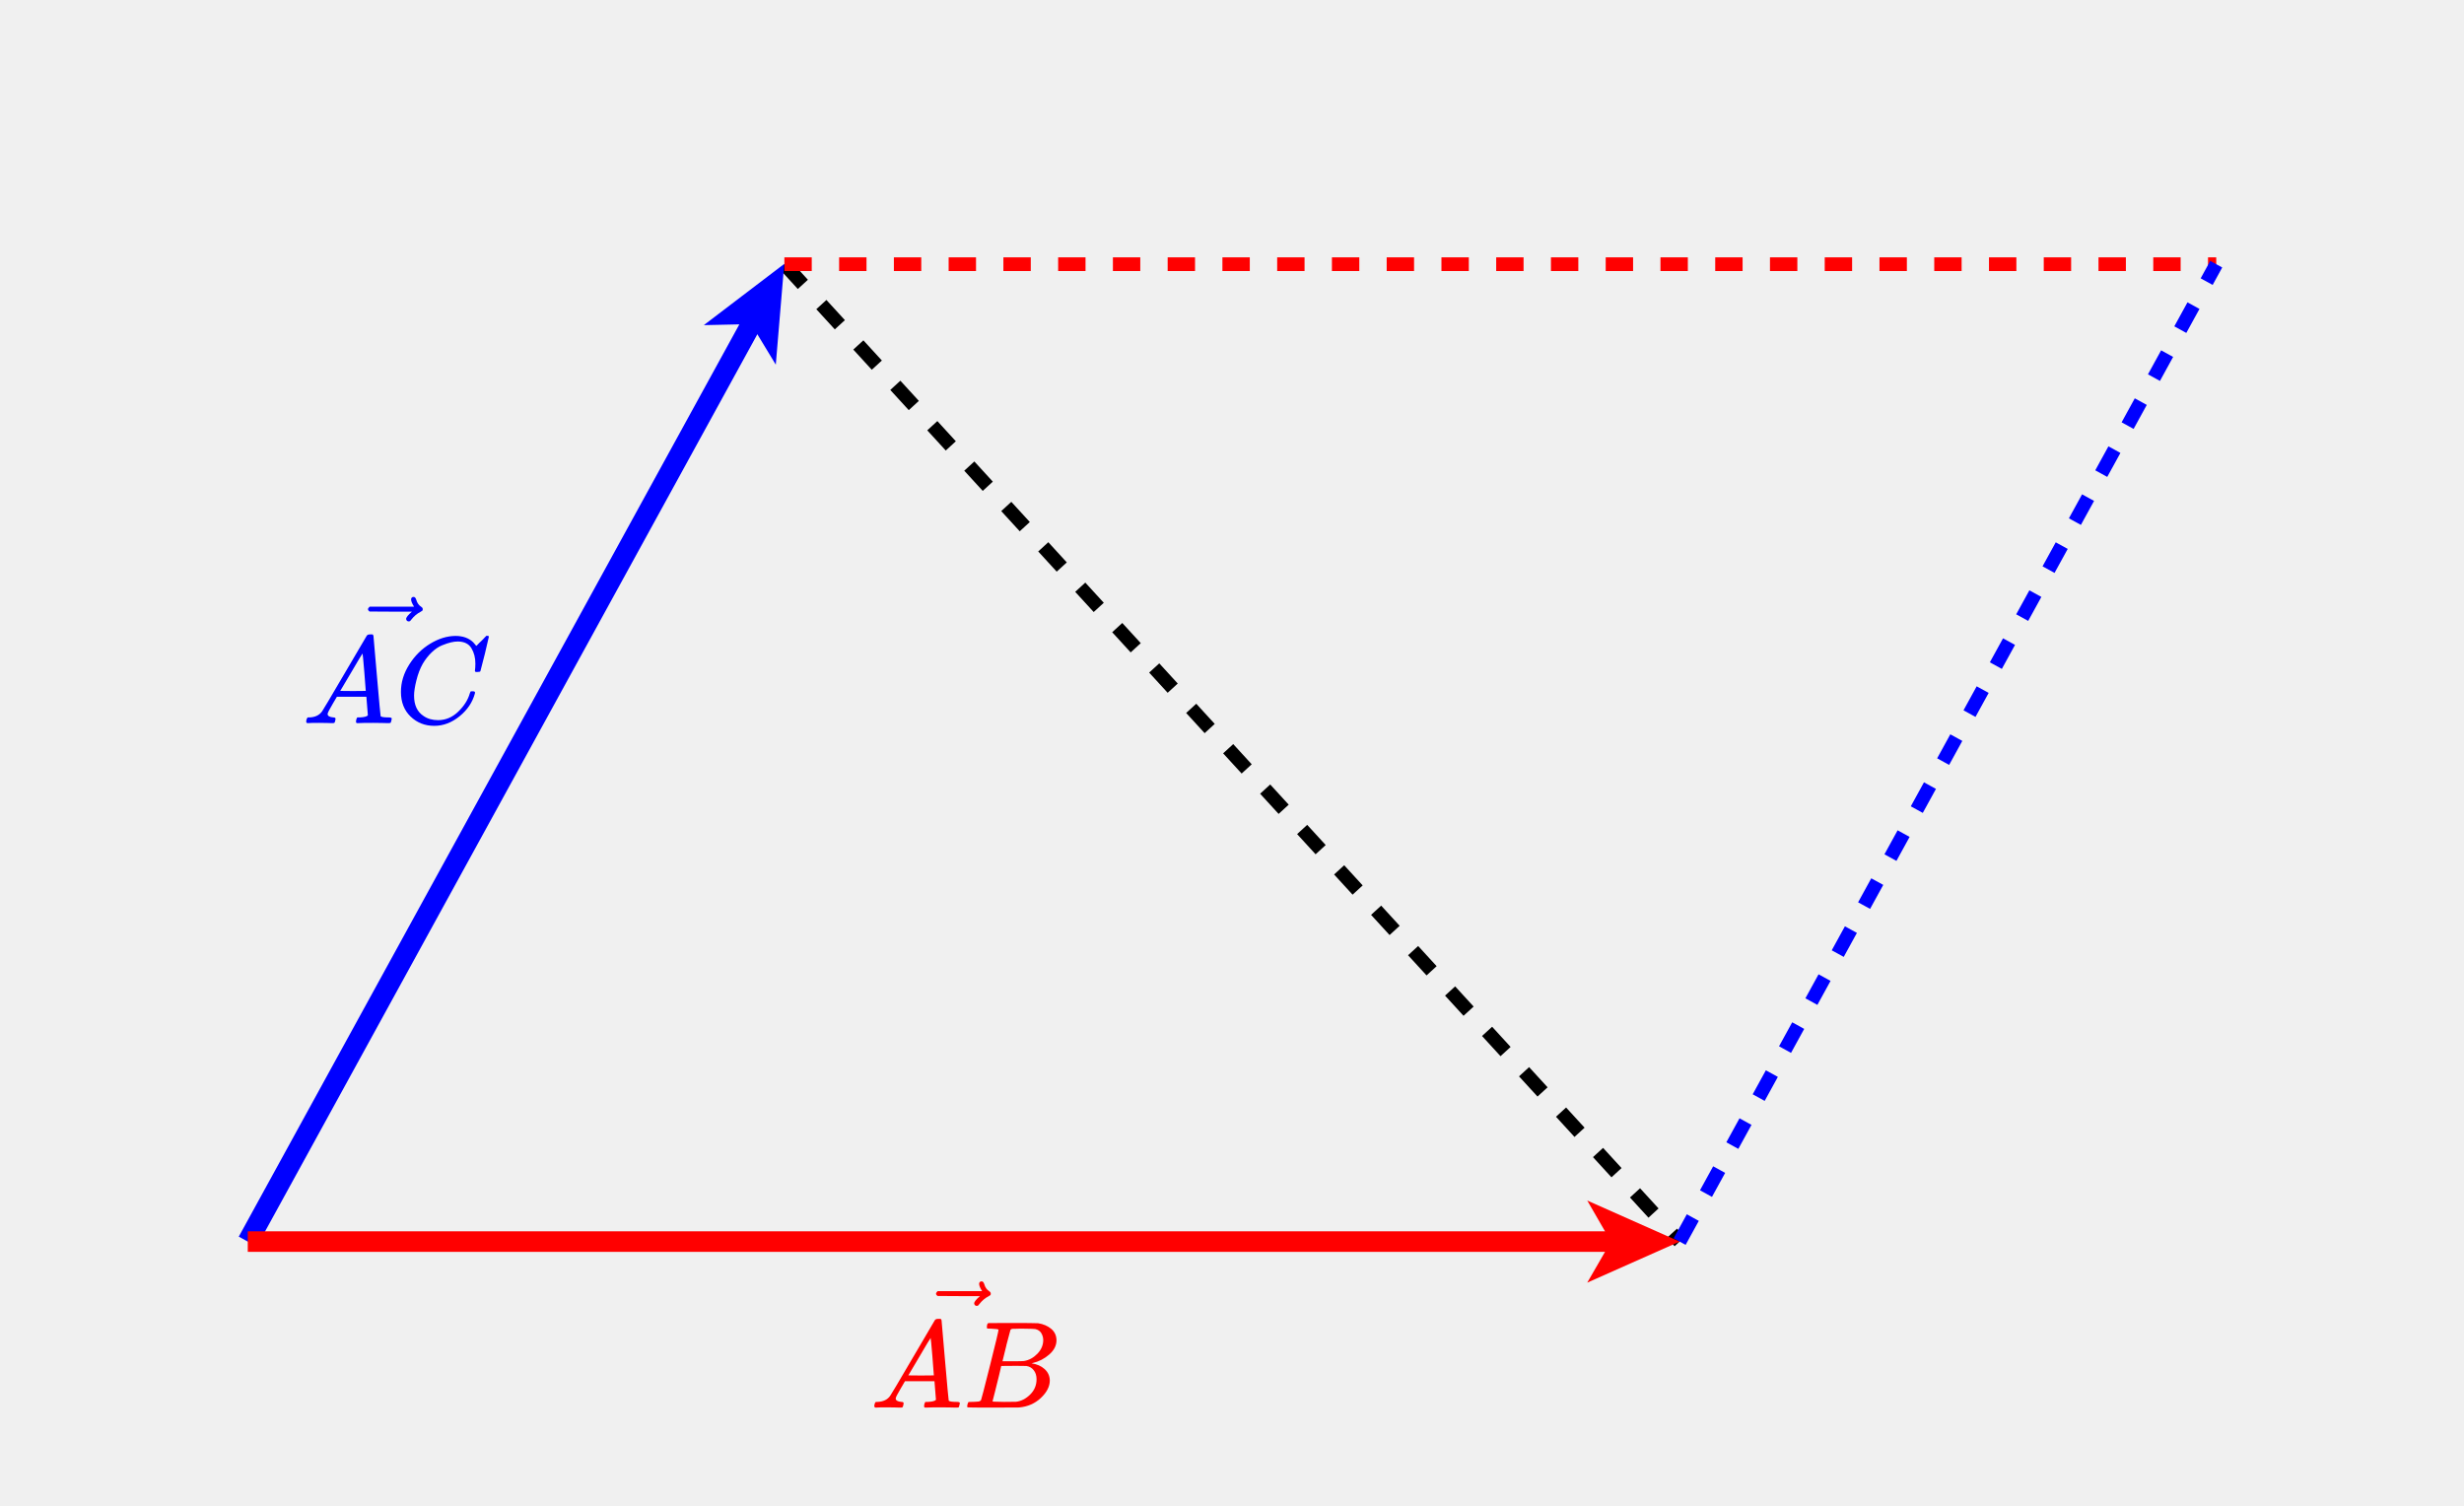
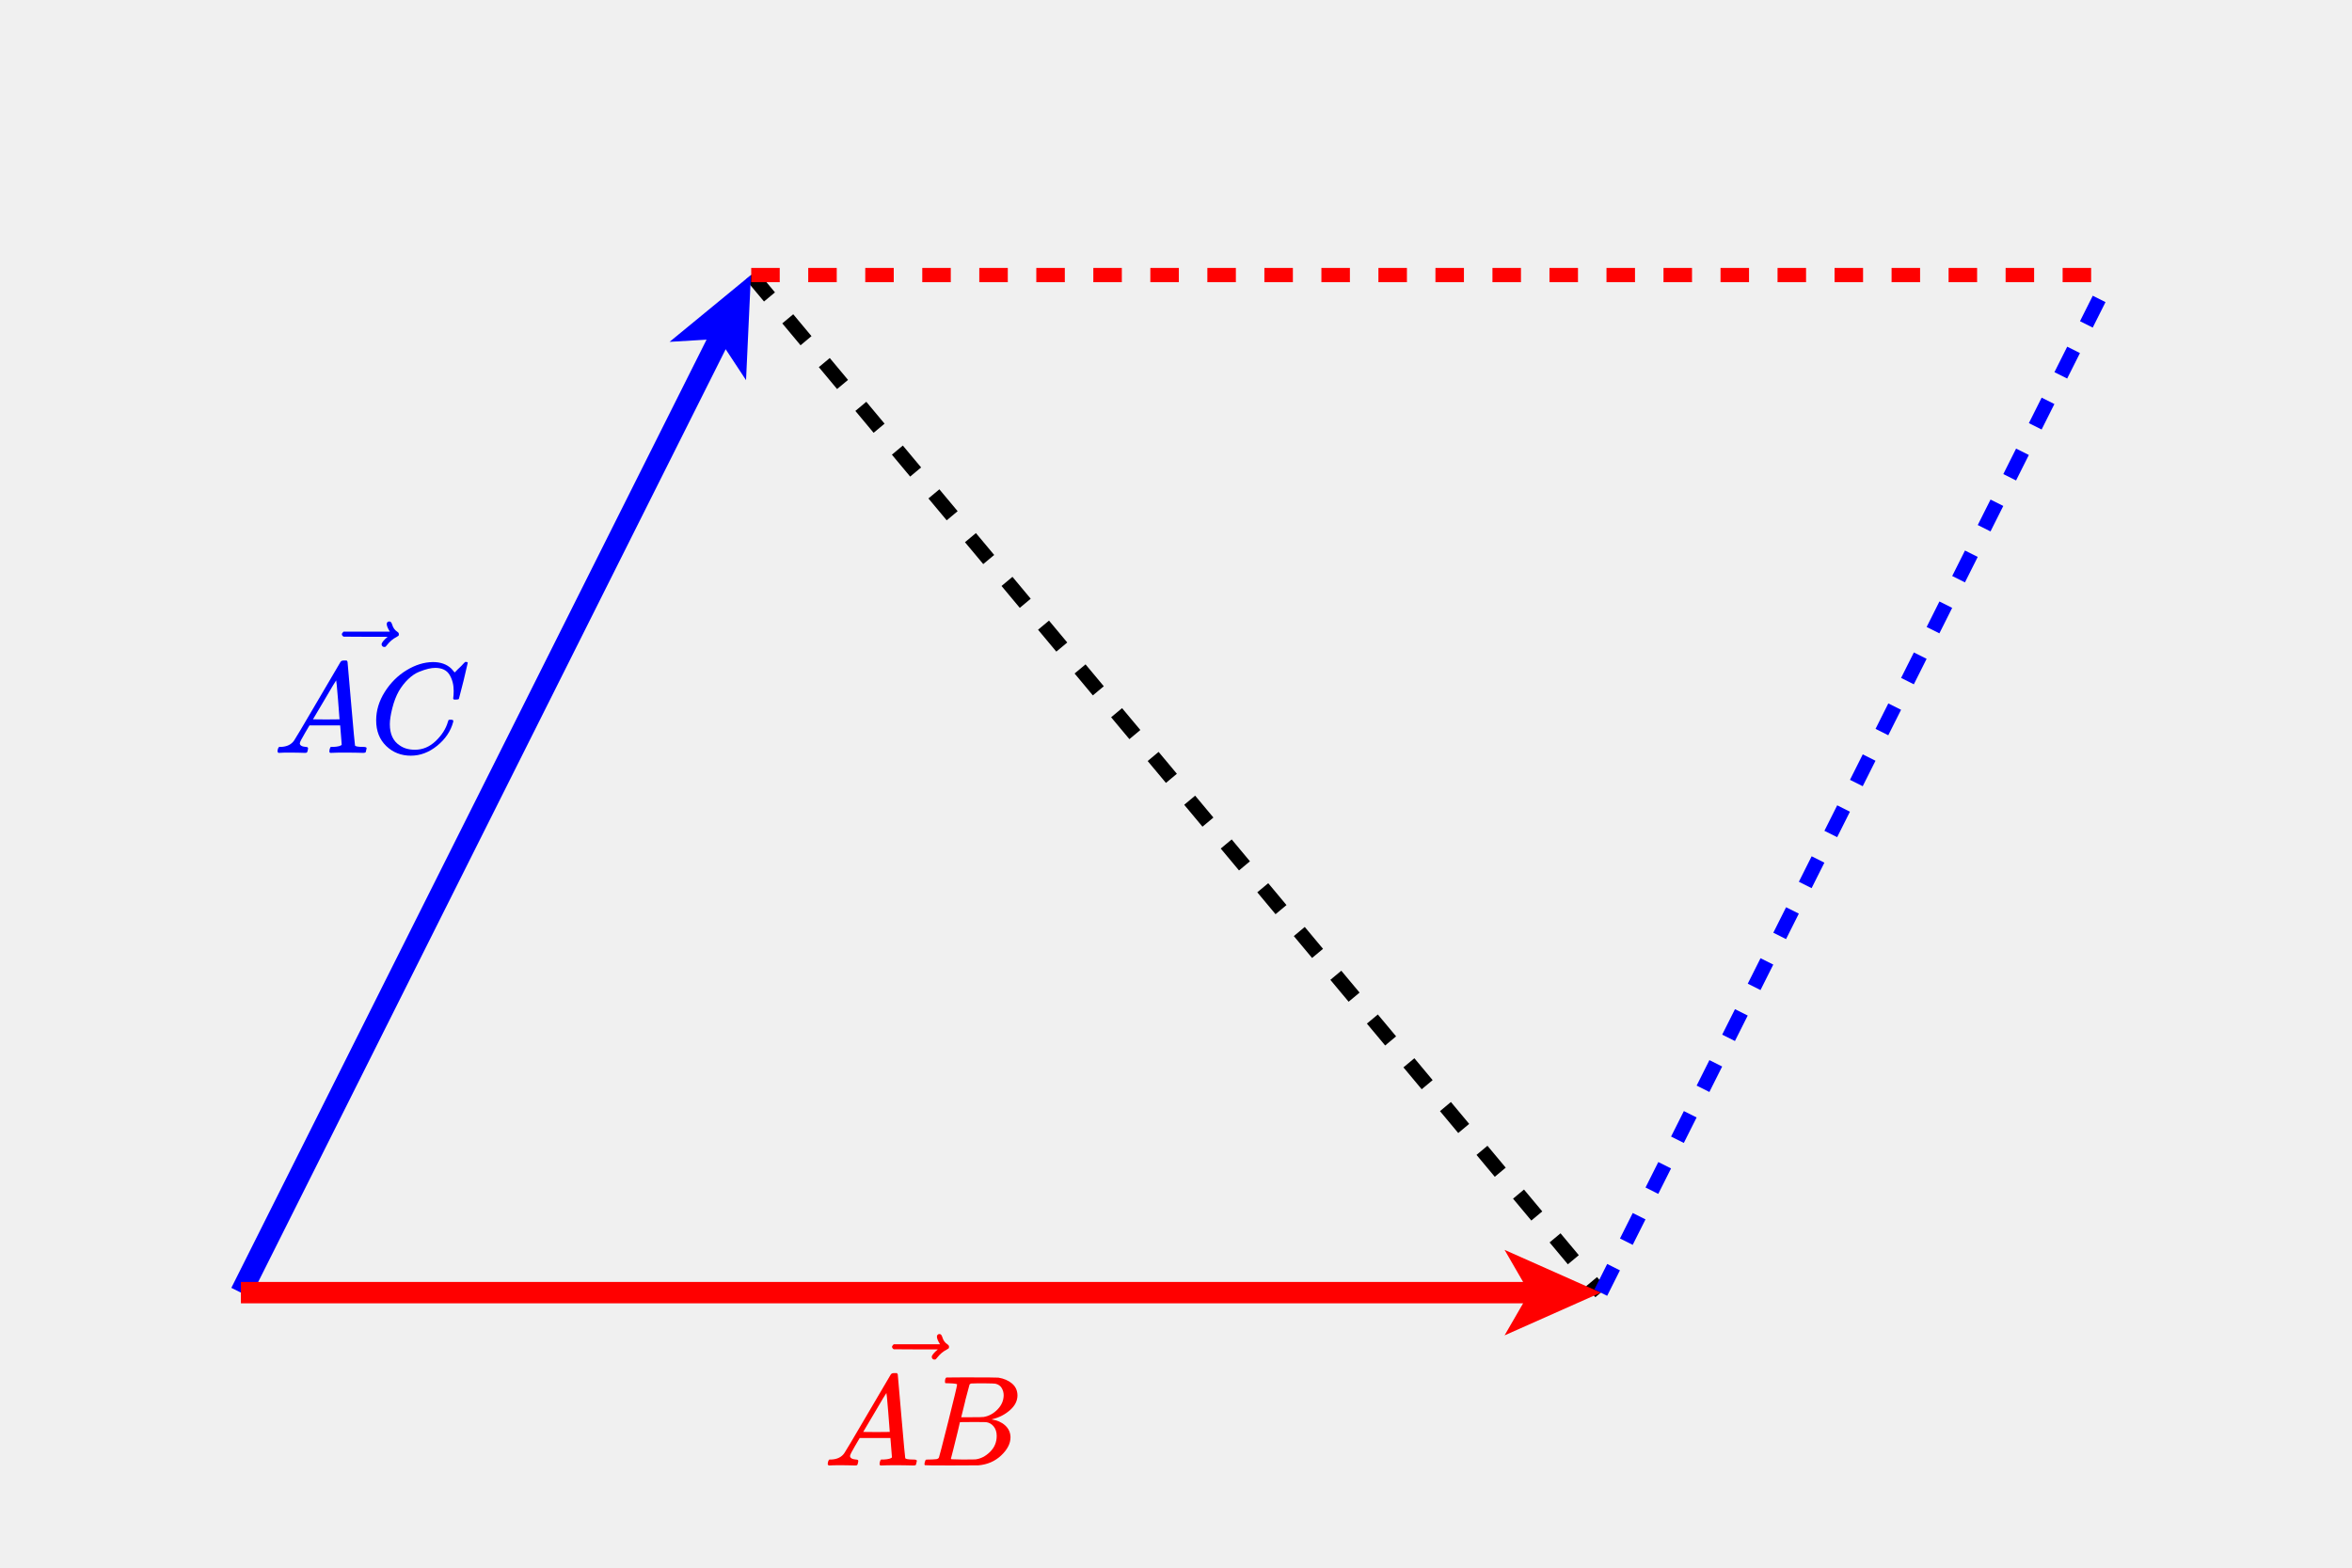
- <svg xmlns="http://www.w3.org/2000/svg" xmlns:xlink="http://www.w3.org/1999/xlink" id="prefigure-triangle-area-figure" viewBox="0 0 360 220">
+ <svg xmlns="http://www.w3.org/2000/svg" xmlns:xlink="http://www.w3.org/1999/xlink" id="prefigure-triangle-area-figure" viewBox="0 0 330 220">
  <defs>
    <clipPath id="prefigure-triangle-area-__clipPath-0">
-       <rect x="10.0" y="10.0" width="340.0" height="200.0" />
+       <rect x="10.0" y="10.0" width="310.0" height="200.0" />
    </clipPath>
    <clipPath id="prefigure-triangle-area-__clipPath-1">
-       <rect x="10.0" y="10.0" width="340.0" height="200.0" />
+       <rect x="10.0" y="10.0" width="310.0" height="200.0" />
    </clipPath>
    <marker id="prefigure-triangle-area-arrow-head-end-3_None_24_60-blue" markerWidth="13.5" markerHeight="12.0" markerUnits="userSpaceOnUse" orient="auto" refX="9.8" refY="6.0">
      <path d="M 13.5 6.0L 0.0 12.0L 2.6 7.5L 2.6 4.5L 0.0 0.0Z" fill="blue" stroke="none" />
    </marker>
    <marker id="prefigure-triangle-area-arrow-head-end-3_None_24_60-blue-outline" markerWidth="17.5" markerHeight="16.0" markerUnits="userSpaceOnUse" orient="auto" refX="11.8" refY="8.0">
      <path d="M 16.3 9.8 L 2.8 15.8 A 2 2 0 0 1 0.0 14.0 L 0.0 2.0 A 2 2 0 0 1 2.8 0.2 L 16.3 6.2 A 2 2 0 0 1 16.3 9.8 Z" fill="white" stroke="none" />
    </marker>
    <marker id="prefigure-triangle-area-arrow-head-end-3_None_24_60-red" markerWidth="13.5" markerHeight="12.0" markerUnits="userSpaceOnUse" orient="auto" refX="9.8" refY="6.0">
      <path d="M 13.5 6.0L 0.0 12.0L 2.6 7.5L 2.6 4.5L 0.0 0.0Z" fill="red" stroke="none" />
    </marker>
    <marker id="prefigure-triangle-area-arrow-head-end-3_None_24_60-red-outline" markerWidth="17.5" markerHeight="16.0" markerUnits="userSpaceOnUse" orient="auto" refX="11.8" refY="8.0">
      <path d="M 16.3 9.8 L 2.8 15.8 A 2 2 0 0 1 0.0 14.0 L 0.0 2.0 A 2 2 0 0 1 2.8 0.2 L 16.3 6.2 A 2 2 0 0 1 16.3 9.8 Z" fill="white" stroke="none" />
    </marker>
    <marker id="prefigure-triangle-area-arrow-head-start-3_None_24_60-blue" markerWidth="13.5" markerHeight="12.0" markerUnits="userSpaceOnUse" orient="auto" refX="3.7" refY="6.0">
      <g transform="rotate(180, 6.75, 6.0)">
        <path d="M 13.5 6.0L 0.0 12.0L 2.6 7.5L 2.6 4.5L 0.0 0.0Z" fill="blue" stroke="none" />
      </g>
    </marker>
    <marker id="prefigure-triangle-area-arrow-head-start-3_None_24_60-blue-outline" markerWidth="17.5" markerHeight="16.0" markerUnits="userSpaceOnUse" orient="auto" refX="5.7" refY="8.0">
      <g transform="rotate(180, 8.75, 8.0)">
        <path d="M 16.3 9.8 L 2.8 15.8 A 2 2 0 0 1 0.0 14.0 L 0.0 2.0 A 2 2 0 0 1 2.8 0.2 L 16.3 6.2 A 2 2 0 0 1 16.3 9.8 Z" fill="white" stroke="none" />
      </g>
    </marker>
    <marker id="prefigure-triangle-area-arrow-head-start-3_None_24_60-red" markerWidth="13.5" markerHeight="12.0" markerUnits="userSpaceOnUse" orient="auto" refX="3.7" refY="6.0">
      <g transform="rotate(180, 6.75, 6.0)">
        <path d="M 13.5 6.0L 0.0 12.0L 2.6 7.5L 2.6 4.5L 0.0 0.0Z" fill="red" stroke="none" />
      </g>
    </marker>
    <marker id="prefigure-triangle-area-arrow-head-start-3_None_24_60-red-outline" markerWidth="17.5" markerHeight="16.0" markerUnits="userSpaceOnUse" orient="auto" refX="5.7" refY="8.0">
      <g transform="rotate(180, 8.75, 8.0)">
        <path d="M 16.3 9.8 L 2.8 15.8 A 2 2 0 0 1 0.0 14.0 L 0.0 2.0 A 2 2 0 0 1 2.8 0.2 L 16.3 6.2 A 2 2 0 0 1 16.3 9.8 Z" fill="white" stroke="none" />
      </g>
    </marker>
  </defs>
-   <line id="prefigure-triangle-area-tri-side-bc" x1="114.6" y1="38.6" x2="245.4" y2="181.4" stroke="black" stroke-width="2" stroke-dasharray="4 4" fill="none" />
-   <line id="prefigure-triangle-area-tri-side-top" x1="114.6" y1="38.6" x2="323.8" y2="38.6" stroke="red" stroke-width="2" stroke-dasharray="4 4" fill="none" />
-   <line id="prefigure-triangle-area-tri-side-right" x1="245.4" y1="181.4" x2="323.8" y2="38.6" stroke="blue" stroke-width="2" stroke-dasharray="4 4" fill="none" />
-   <path id="prefigure-triangle-area-tri-vec-ac" stroke="blue" stroke-width="3" fill="none" marker-end="url(#prefigure-triangle-area-arrow-head-end-3_None_24_60-blue)" d="M 36.2 181.4 L 112.8 41.8" />
-   <path id="prefigure-triangle-area-tri-vec-ab" stroke="red" stroke-width="3" fill="none" marker-end="url(#prefigure-triangle-area-arrow-head-end-3_None_24_60-red)" d="M 36.2 181.4 L 241.7 181.4" />
-   <g id="prefigure-triangle-area-tri-ac-label" transform="translate(71.4,106.0) translate(-27.3,-20.6)">
+   <line id="prefigure-triangle-area-tri-side-bc" x1="105.4" y1="38.6" x2="224.6" y2="181.4" stroke="black" stroke-width="2" stroke-dasharray="4 4" fill="none" />
+   <line id="prefigure-triangle-area-tri-side-top" x1="105.4" y1="38.6" x2="296.2" y2="38.6" stroke="red" stroke-width="2" stroke-dasharray="4 4" fill="none" />
+   <line id="prefigure-triangle-area-tri-side-right" x1="224.6" y1="181.4" x2="296.2" y2="38.6" stroke="blue" stroke-width="2" stroke-dasharray="4 4" fill="none" />
+   <path id="prefigure-triangle-area-tri-vec-ac" stroke="blue" stroke-width="3" fill="none" marker-end="url(#prefigure-triangle-area-arrow-head-end-3_None_24_60-blue)" d="M 33.8 181.4 L 103.7 41.9" />
+   <path id="prefigure-triangle-area-tri-vec-ab" stroke="red" stroke-width="3" fill="none" marker-end="url(#prefigure-triangle-area-arrow-head-end-3_None_24_60-red)" d="M 33.8 181.4 L 220.9 181.4" />
+   <g id="prefigure-triangle-area-tri-ac-label" transform="translate(65.6,106.0) translate(-27.3,-20.6)">
    <g id="prefigure-triangle-area-__g-0">
      <svg style="vertical-align: -0.400px; color:blue" width="27.328px" height="20.648px" role="img" focusable="false" viewBox="0 -1119 1510 1141" x="0.0" y="0.0">
        <defs>
          <path id="prefigure-triangle-area-MJX-2-TEX-I-1D434" d="M208 74Q208 50 254 46Q272 46 272 35Q272 34 270 22Q267 8 264 4T251 0Q249 0 239 0T205 1T141 2Q70 2 50 0H42Q35 7 35 11Q37 38 48 46H62Q132 49 164 96Q170 102 345 401T523 704Q530 716 547 716H555H572Q578 707 578 706L606 383Q634 60 636 57Q641 46 701 46Q726 46 726 36Q726 34 723 22Q720 7 718 4T704 0Q701 0 690 0T651 1T578 2Q484 2 455 0H443Q437 6 437 9T439 27Q443 40 445 43L449 46H469Q523 49 533 63L521 213H283L249 155Q208 86 208 74ZM516 260Q516 271 504 416T490 562L463 519Q447 492 400 412L310 260L413 259Q516 259 516 260Z" />
          <path id="prefigure-triangle-area-MJX-2-TEX-N-2062" d="" />
          <path id="prefigure-triangle-area-MJX-2-TEX-I-1D436" d="M50 252Q50 367 117 473T286 641T490 704Q580 704 633 653Q642 643 648 636T656 626L657 623Q660 623 684 649Q691 655 699 663T715 679T725 690L740 705H746Q760 705 760 698Q760 694 728 561Q692 422 692 421Q690 416 687 415T669 413H653Q647 419 647 422Q647 423 648 429T650 449T651 481Q651 552 619 605T510 659Q484 659 454 652T382 628T299 572T226 479Q194 422 175 346T156 222Q156 108 232 58Q280 24 350 24Q441 24 512 92T606 240Q610 253 612 255T628 257Q648 257 648 248Q648 243 647 239Q618 132 523 55T319 -22Q206 -22 128 53T50 252Z" />
          <path id="prefigure-triangle-area-MJX-2-TEX-N-20D7" d="M377 694Q377 702 382 708T397 714Q404 714 409 709Q414 705 419 690Q429 653 460 633Q471 626 471 615Q471 606 468 603T454 594Q411 572 379 531Q377 529 374 525T369 519T364 517T357 516Q350 516 344 521T337 536Q337 555 384 595H213L42 596Q29 605 29 615Q29 622 42 635H401Q377 673 377 694Z" />
        </defs>
        <g stroke="currentColor" fill="currentColor" stroke-width="0" transform="scale(1,-1)">
          <g data-mml-node="math">
            <g data-mml-node="TeXAtom" data-mjx-texclass="ORD">
              <g data-mml-node="mover" data-semantic-type="overscore" data-semantic-role="implicit" data-semantic-id="5" data-semantic-children="3,4" data-semantic-attributes="texclass:ORD" data-semantic-speech="ModifyingAbove upper A upper C With right arrow">
                <g data-mml-node="mrow" data-semantic-type="infixop" data-semantic-role="implicit" data-semantic-annotation="clearspeak:simple;clearspeak:unit" data-semantic-id="3" data-semantic-children="0,1" data-semantic-content="2" data-semantic-parent="5" data-semantic-speech="upper A upper C" data-semantic-prefix="Base">
                  <g data-mml-node="mi" data-semantic-type="identifier" data-semantic-role="latinletter" data-semantic-font="italic" data-semantic-annotation="clearspeak:simple" data-semantic-id="0" data-semantic-parent="3" data-semantic-speech="upper A">
                    <use data-c="1D434" xlink:href="#prefigure-triangle-area-MJX-2-TEX-I-1D434" />
                  </g>
                  <g data-mml-node="mo" data-semantic-type="operator" data-semantic-role="multiplication" data-semantic-id="2" data-semantic-parent="3" data-semantic-added="true" data-semantic-operator="infixop,⁢" data-semantic-speech="times" transform="translate(750,0)">
                    <use data-c="2062" xlink:href="#prefigure-triangle-area-MJX-2-TEX-N-2062" />
                  </g>
                  <g data-mml-node="mi" data-semantic-type="identifier" data-semantic-role="latinletter" data-semantic-font="italic" data-semantic-annotation="clearspeak:simple" data-semantic-id="1" data-semantic-parent="3" data-semantic-speech="upper C" transform="translate(750,0)">
                    <use data-c="1D436" xlink:href="#prefigure-triangle-area-MJX-2-TEX-I-1D436" />
                  </g>
                </g>
                <g data-mml-node="mo" data-semantic-type="relation" data-semantic-role="overaccent" data-semantic-annotation="accent:arrow" data-semantic-id="4" data-semantic-parent="5" data-semantic-speech="right arrow" data-semantic-prefix="Overscript" transform="translate(755,305) translate(-250 0)">
                  <use data-c="20D7" xlink:href="#prefigure-triangle-area-MJX-2-TEX-N-20D7" />
                </g>
              </g>
            </g>
          </g>
        </g>
      </svg>
    </g>
  </g>
-   <g id="prefigure-triangle-area-tri-ab-label" transform="translate(140.8,185.4) translate(-13.7,-0.0)">
+   <g id="prefigure-triangle-area-tri-ab-label" transform="translate(129.2,185.4) translate(-13.7,-0.0)">
    <g id="prefigure-triangle-area-__g-1">
      <svg style="vertical-align: 0.000px; color:red" width="27.312px" height="20.256px" role="img" focusable="false" viewBox="0 -1119 1509 1119" x="0.0" y="0.0">
        <defs>
          <path id="prefigure-triangle-area-MJX-3-TEX-I-1D434" d="M208 74Q208 50 254 46Q272 46 272 35Q272 34 270 22Q267 8 264 4T251 0Q249 0 239 0T205 1T141 2Q70 2 50 0H42Q35 7 35 11Q37 38 48 46H62Q132 49 164 96Q170 102 345 401T523 704Q530 716 547 716H555H572Q578 707 578 706L606 383Q634 60 636 57Q641 46 701 46Q726 46 726 36Q726 34 723 22Q720 7 718 4T704 0Q701 0 690 0T651 1T578 2Q484 2 455 0H443Q437 6 437 9T439 27Q443 40 445 43L449 46H469Q523 49 533 63L521 213H283L249 155Q208 86 208 74ZM516 260Q516 271 504 416T490 562L463 519Q447 492 400 412L310 260L413 259Q516 259 516 260Z" />
          <path id="prefigure-triangle-area-MJX-3-TEX-N-2062" d="" />
          <path id="prefigure-triangle-area-MJX-3-TEX-I-1D435" d="M231 637Q204 637 199 638T194 649Q194 676 205 682Q206 683 335 683Q594 683 608 681Q671 671 713 636T756 544Q756 480 698 429T565 360L555 357Q619 348 660 311T702 219Q702 146 630 78T453 1Q446 0 242 0Q42 0 39 2Q35 5 35 10Q35 17 37 24Q42 43 47 45Q51 46 62 46H68Q95 46 128 49Q142 52 147 61Q150 65 219 339T288 628Q288 635 231 637ZM649 544Q649 574 634 600T585 634Q578 636 493 637Q473 637 451 637T416 636H403Q388 635 384 626Q382 622 352 506Q352 503 351 500L320 374H401Q482 374 494 376Q554 386 601 434T649 544ZM595 229Q595 273 572 302T512 336Q506 337 429 337Q311 337 310 336Q310 334 293 263T258 122L240 52Q240 48 252 48T333 46Q422 46 429 47Q491 54 543 105T595 229Z" />
          <path id="prefigure-triangle-area-MJX-3-TEX-N-20D7" d="M377 694Q377 702 382 708T397 714Q404 714 409 709Q414 705 419 690Q429 653 460 633Q471 626 471 615Q471 606 468 603T454 594Q411 572 379 531Q377 529 374 525T369 519T364 517T357 516Q350 516 344 521T337 536Q337 555 384 595H213L42 596Q29 605 29 615Q29 622 42 635H401Q377 673 377 694Z" />
        </defs>
        <g stroke="currentColor" fill="currentColor" stroke-width="0" transform="scale(1,-1)">
          <g data-mml-node="math">
            <g data-mml-node="TeXAtom" data-mjx-texclass="ORD">
              <g data-mml-node="mover" data-semantic-type="overscore" data-semantic-role="implicit" data-semantic-id="5" data-semantic-children="3,4" data-semantic-attributes="texclass:ORD" data-semantic-speech="ModifyingAbove upper A upper B With right arrow">
                <g data-mml-node="mrow" data-semantic-type="infixop" data-semantic-role="implicit" data-semantic-annotation="clearspeak:simple;clearspeak:unit" data-semantic-id="3" data-semantic-children="0,1" data-semantic-content="2" data-semantic-parent="5" data-semantic-speech="upper A upper B" data-semantic-prefix="Base">
                  <g data-mml-node="mi" data-semantic-type="identifier" data-semantic-role="latinletter" data-semantic-font="italic" data-semantic-annotation="clearspeak:simple" data-semantic-id="0" data-semantic-parent="3" data-semantic-speech="upper A">
                    <use data-c="1D434" xlink:href="#prefigure-triangle-area-MJX-3-TEX-I-1D434" />
                  </g>
                  <g data-mml-node="mo" data-semantic-type="operator" data-semantic-role="multiplication" data-semantic-id="2" data-semantic-parent="3" data-semantic-added="true" data-semantic-operator="infixop,⁢" data-semantic-speech="times" transform="translate(750,0)">
                    <use data-c="2062" xlink:href="#prefigure-triangle-area-MJX-3-TEX-N-2062" />
                  </g>
                  <g data-mml-node="mi" data-semantic-type="identifier" data-semantic-role="latinletter" data-semantic-font="italic" data-semantic-annotation="clearspeak:simple" data-semantic-id="1" data-semantic-parent="3" data-semantic-speech="upper B" transform="translate(750,0)">
                    <use data-c="1D435" xlink:href="#prefigure-triangle-area-MJX-3-TEX-I-1D435" />
                  </g>
                </g>
                <g data-mml-node="mo" data-semantic-type="relation" data-semantic-role="overaccent" data-semantic-annotation="accent:arrow" data-semantic-id="4" data-semantic-parent="5" data-semantic-speech="right arrow" data-semantic-prefix="Overscript" transform="translate(754.5,305) translate(-250 0)">
                  <use data-c="20D7" xlink:href="#prefigure-triangle-area-MJX-3-TEX-N-20D7" />
                </g>
              </g>
            </g>
          </g>
        </g>
      </svg>
    </g>
  </g>
</svg>
